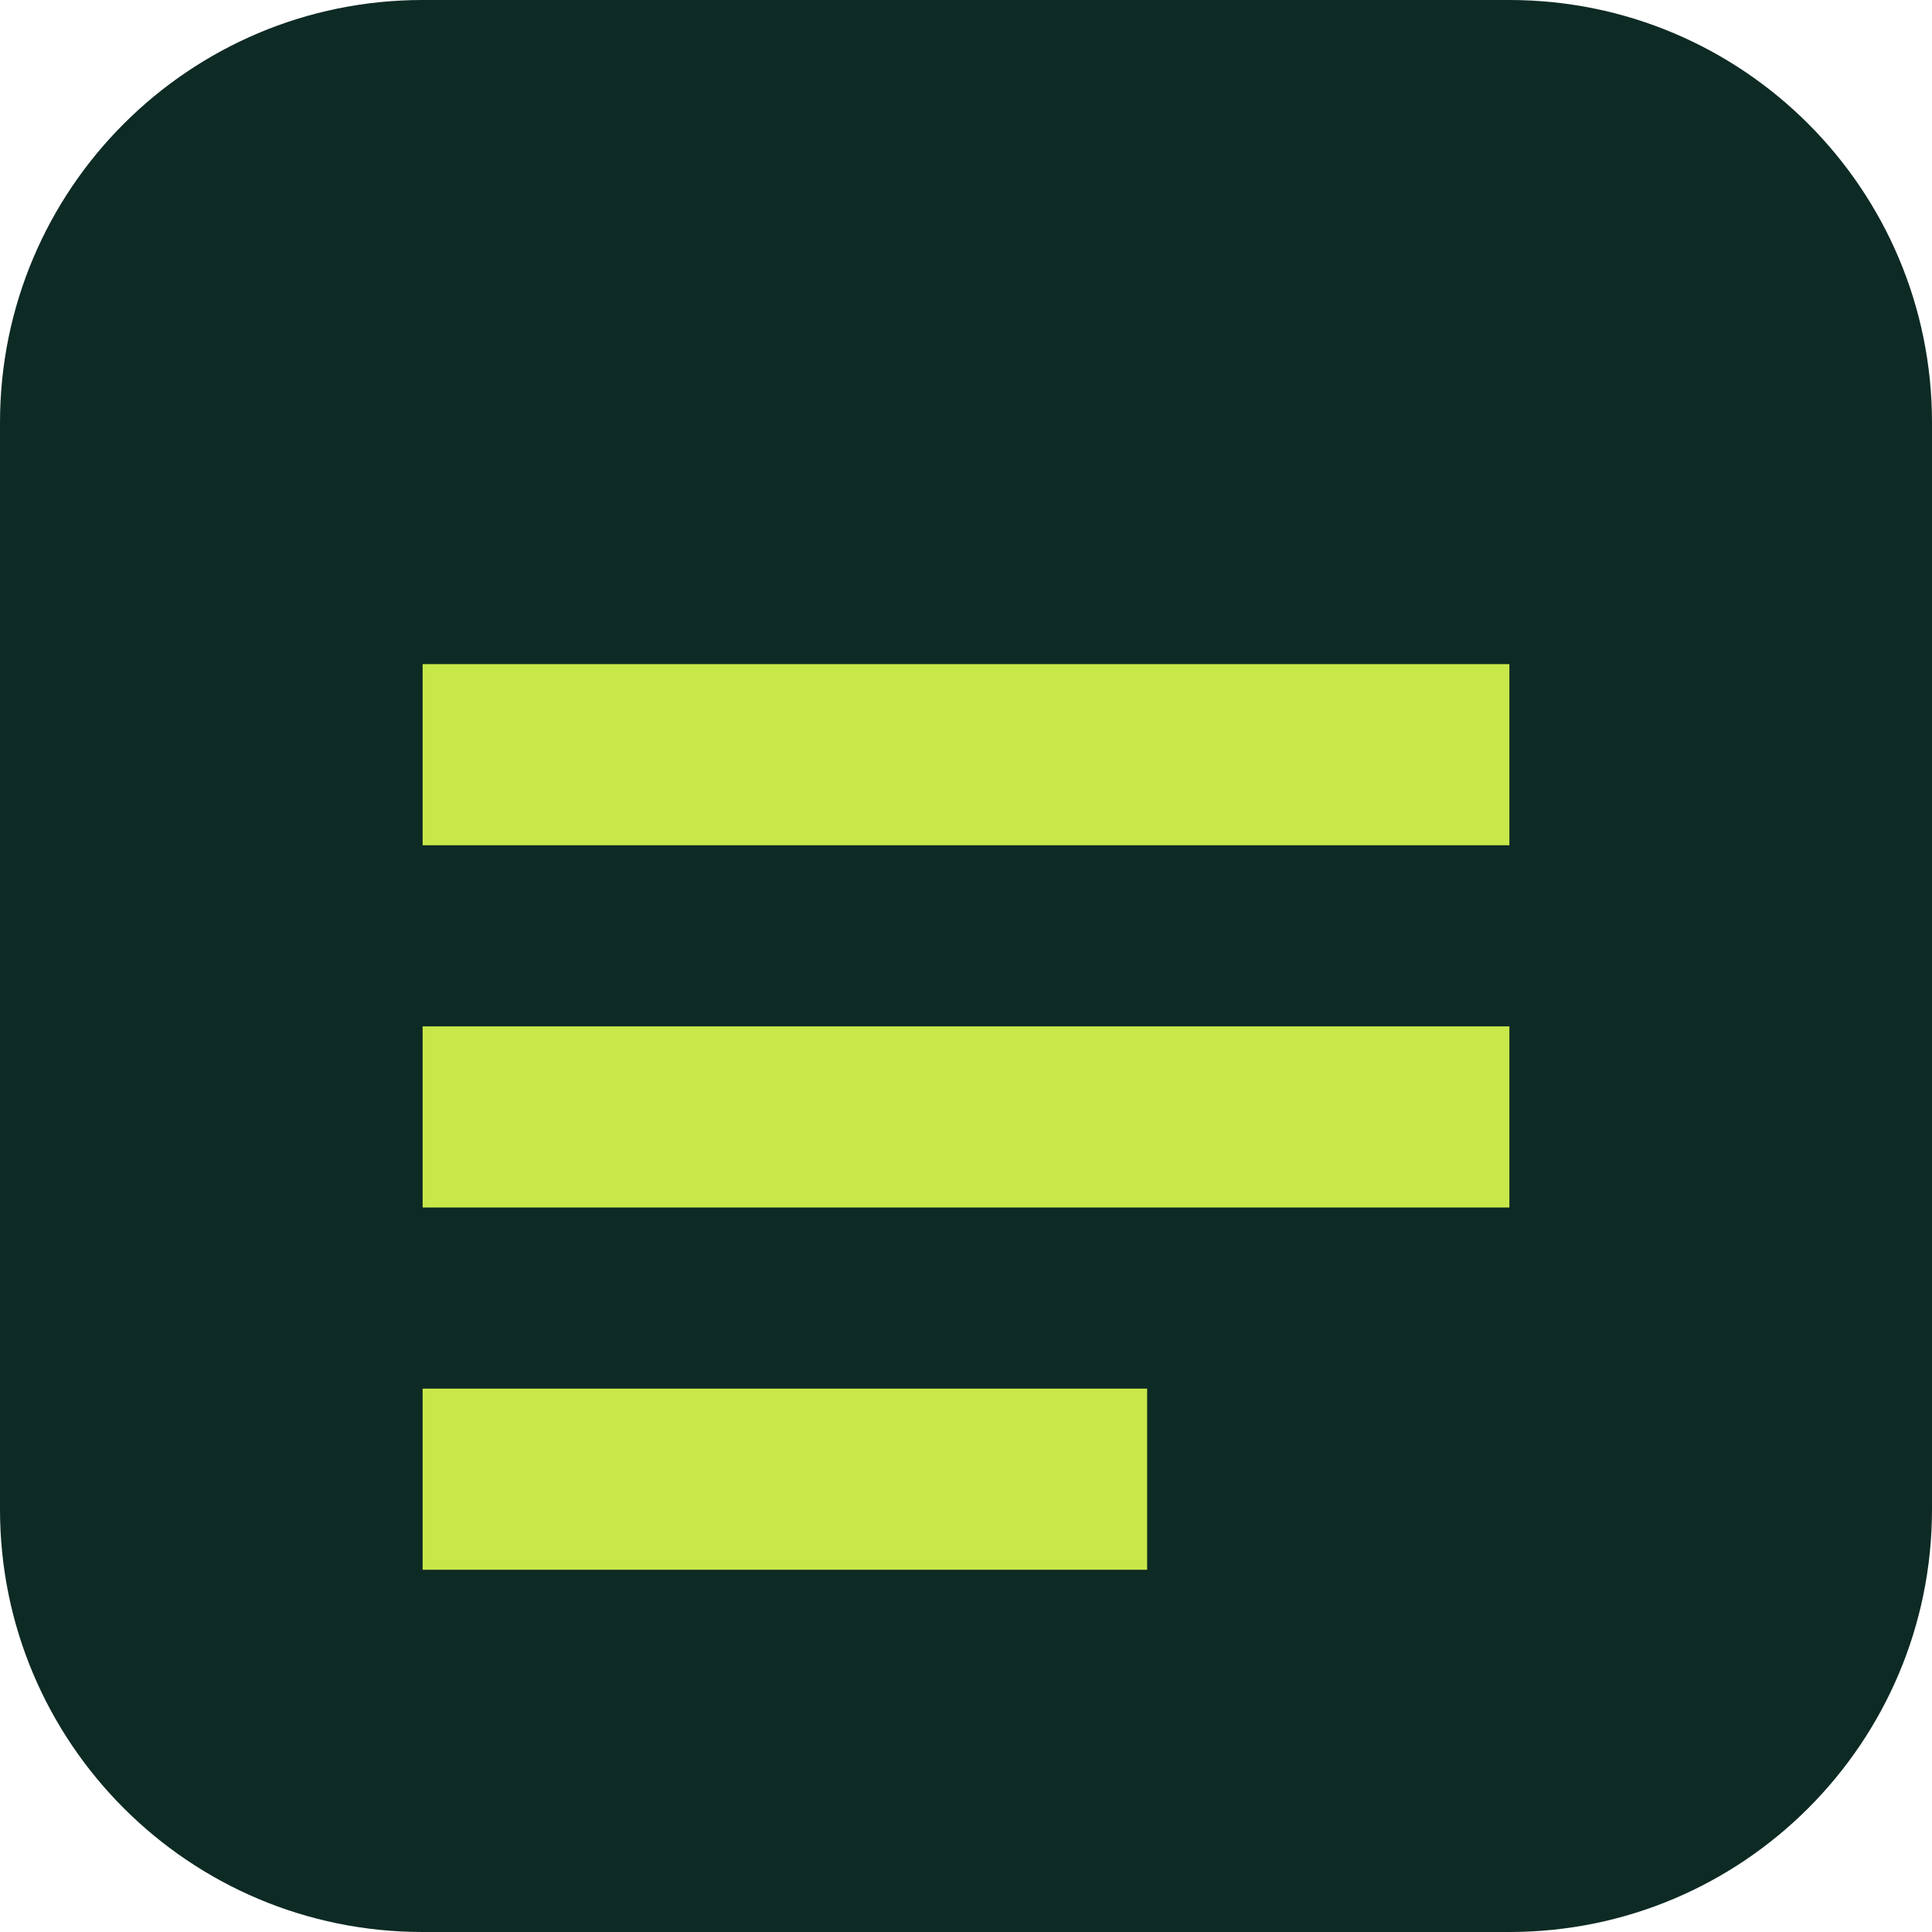
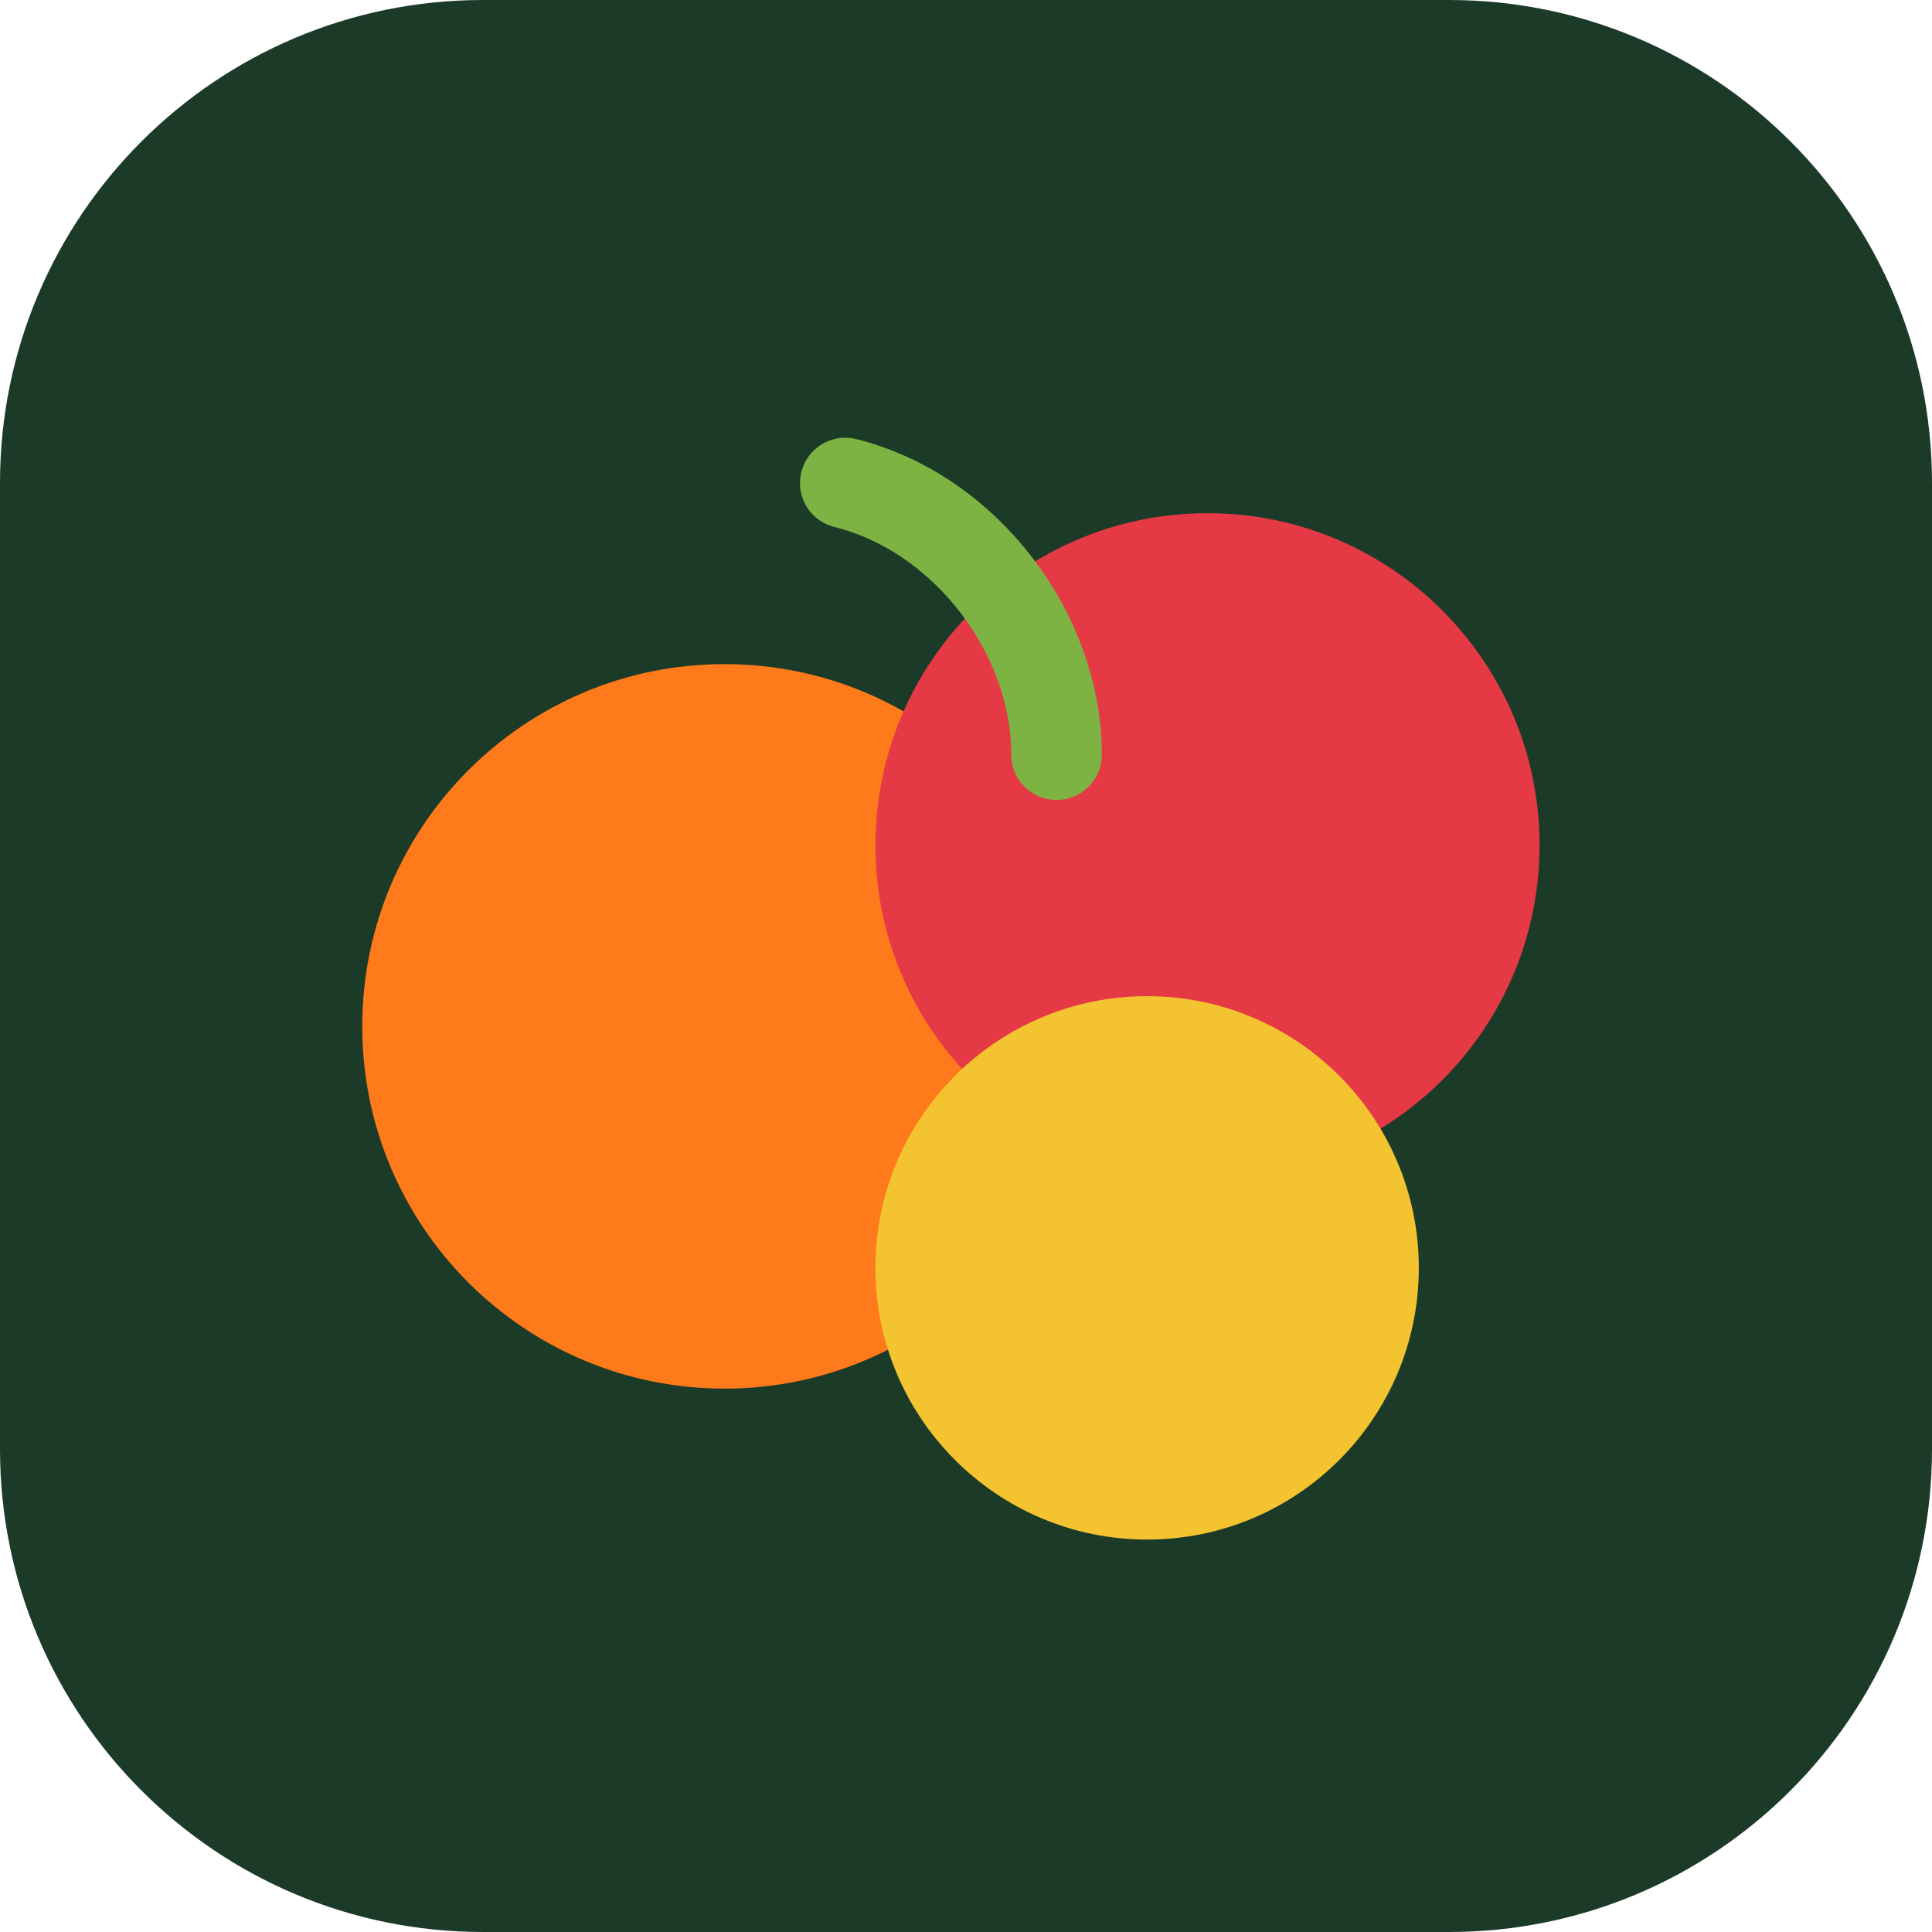
<svg xmlns="http://www.w3.org/2000/svg" viewBox="0 0 64 64" fill="none">
-   <rect width="64" height="64" rx="14" fill="#0E2A24" />
-   <path d="M14 22h36v6H14v-6Zm0 12h36v6H14v-6Zm0 12h24v6H14v-6Z" fill="#C8E84A" />
+   <rect width="64" height="64" rx="16" fill="#1C3A28" />
+   <circle cx="24" cy="34" r="12" fill="#FF7A1A" />
+   <circle cx="40" cy="28" r="11" fill="#E63946" />
+   <circle cx="38" cy="42" r="9" fill="#F4C430" />
+   <path d="M28 16c4 1 7 5 7 9" stroke="#7CB342" stroke-width="3" stroke-linecap="round" />
</svg>
